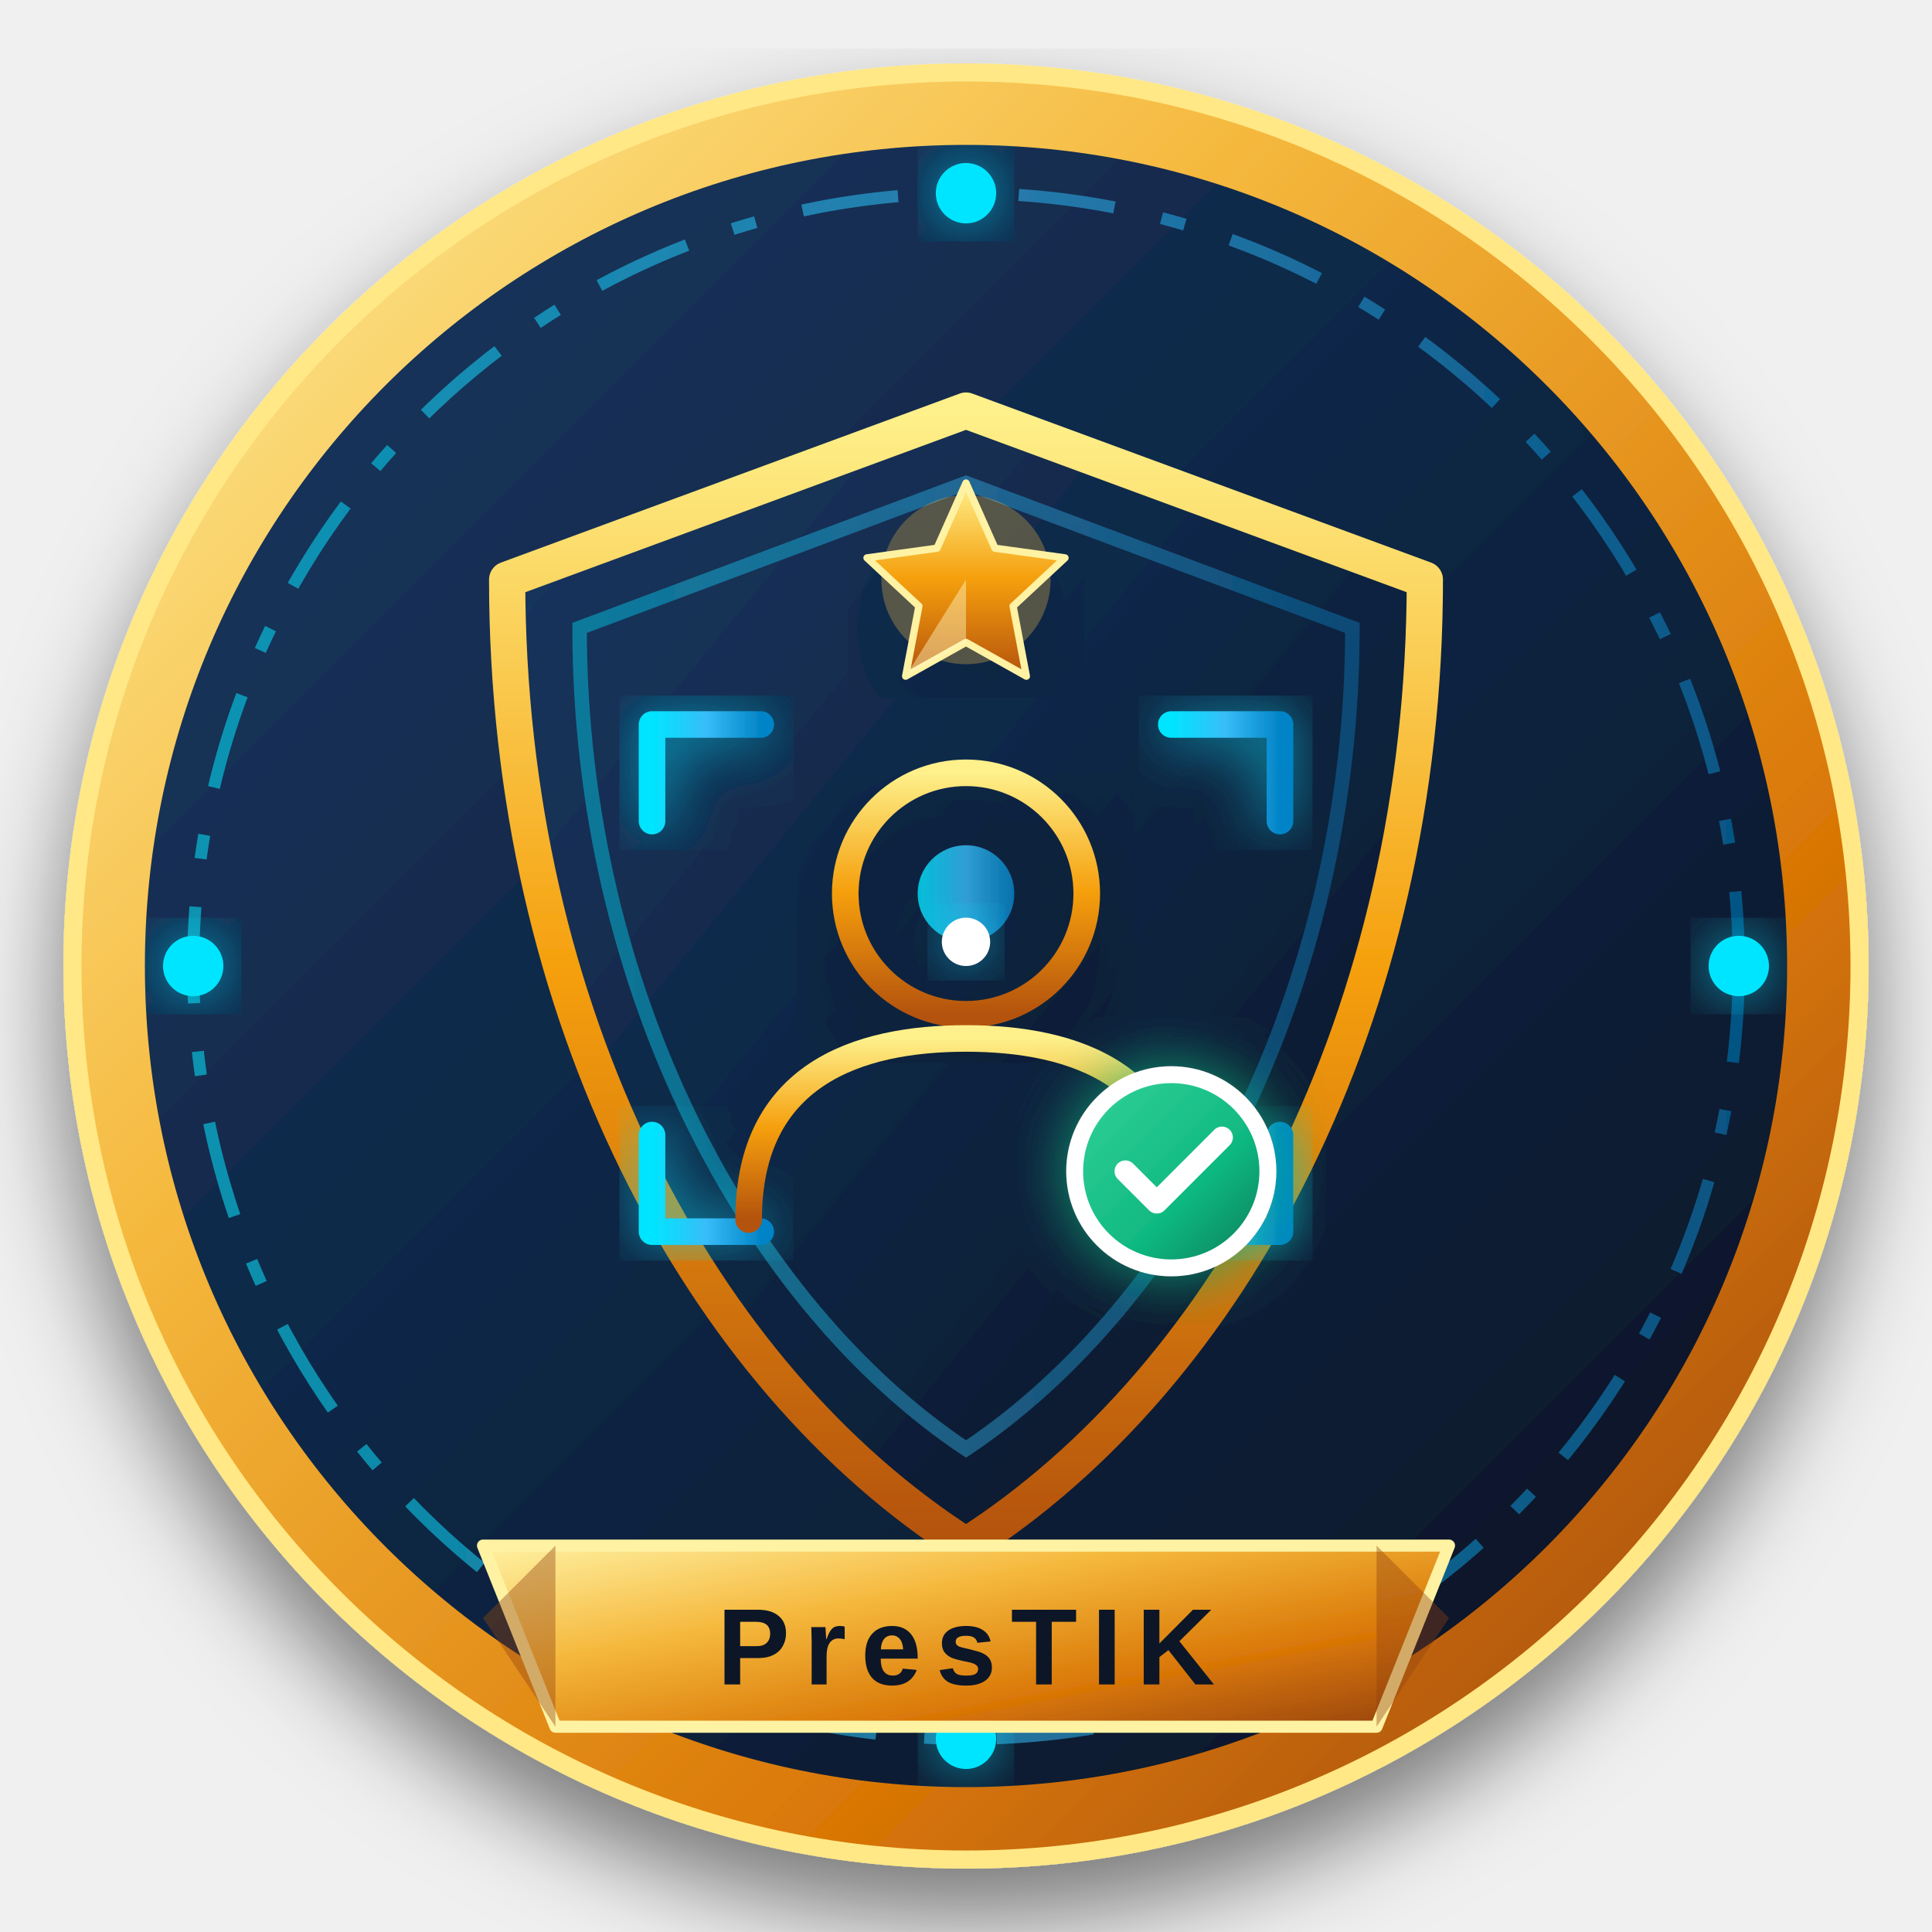
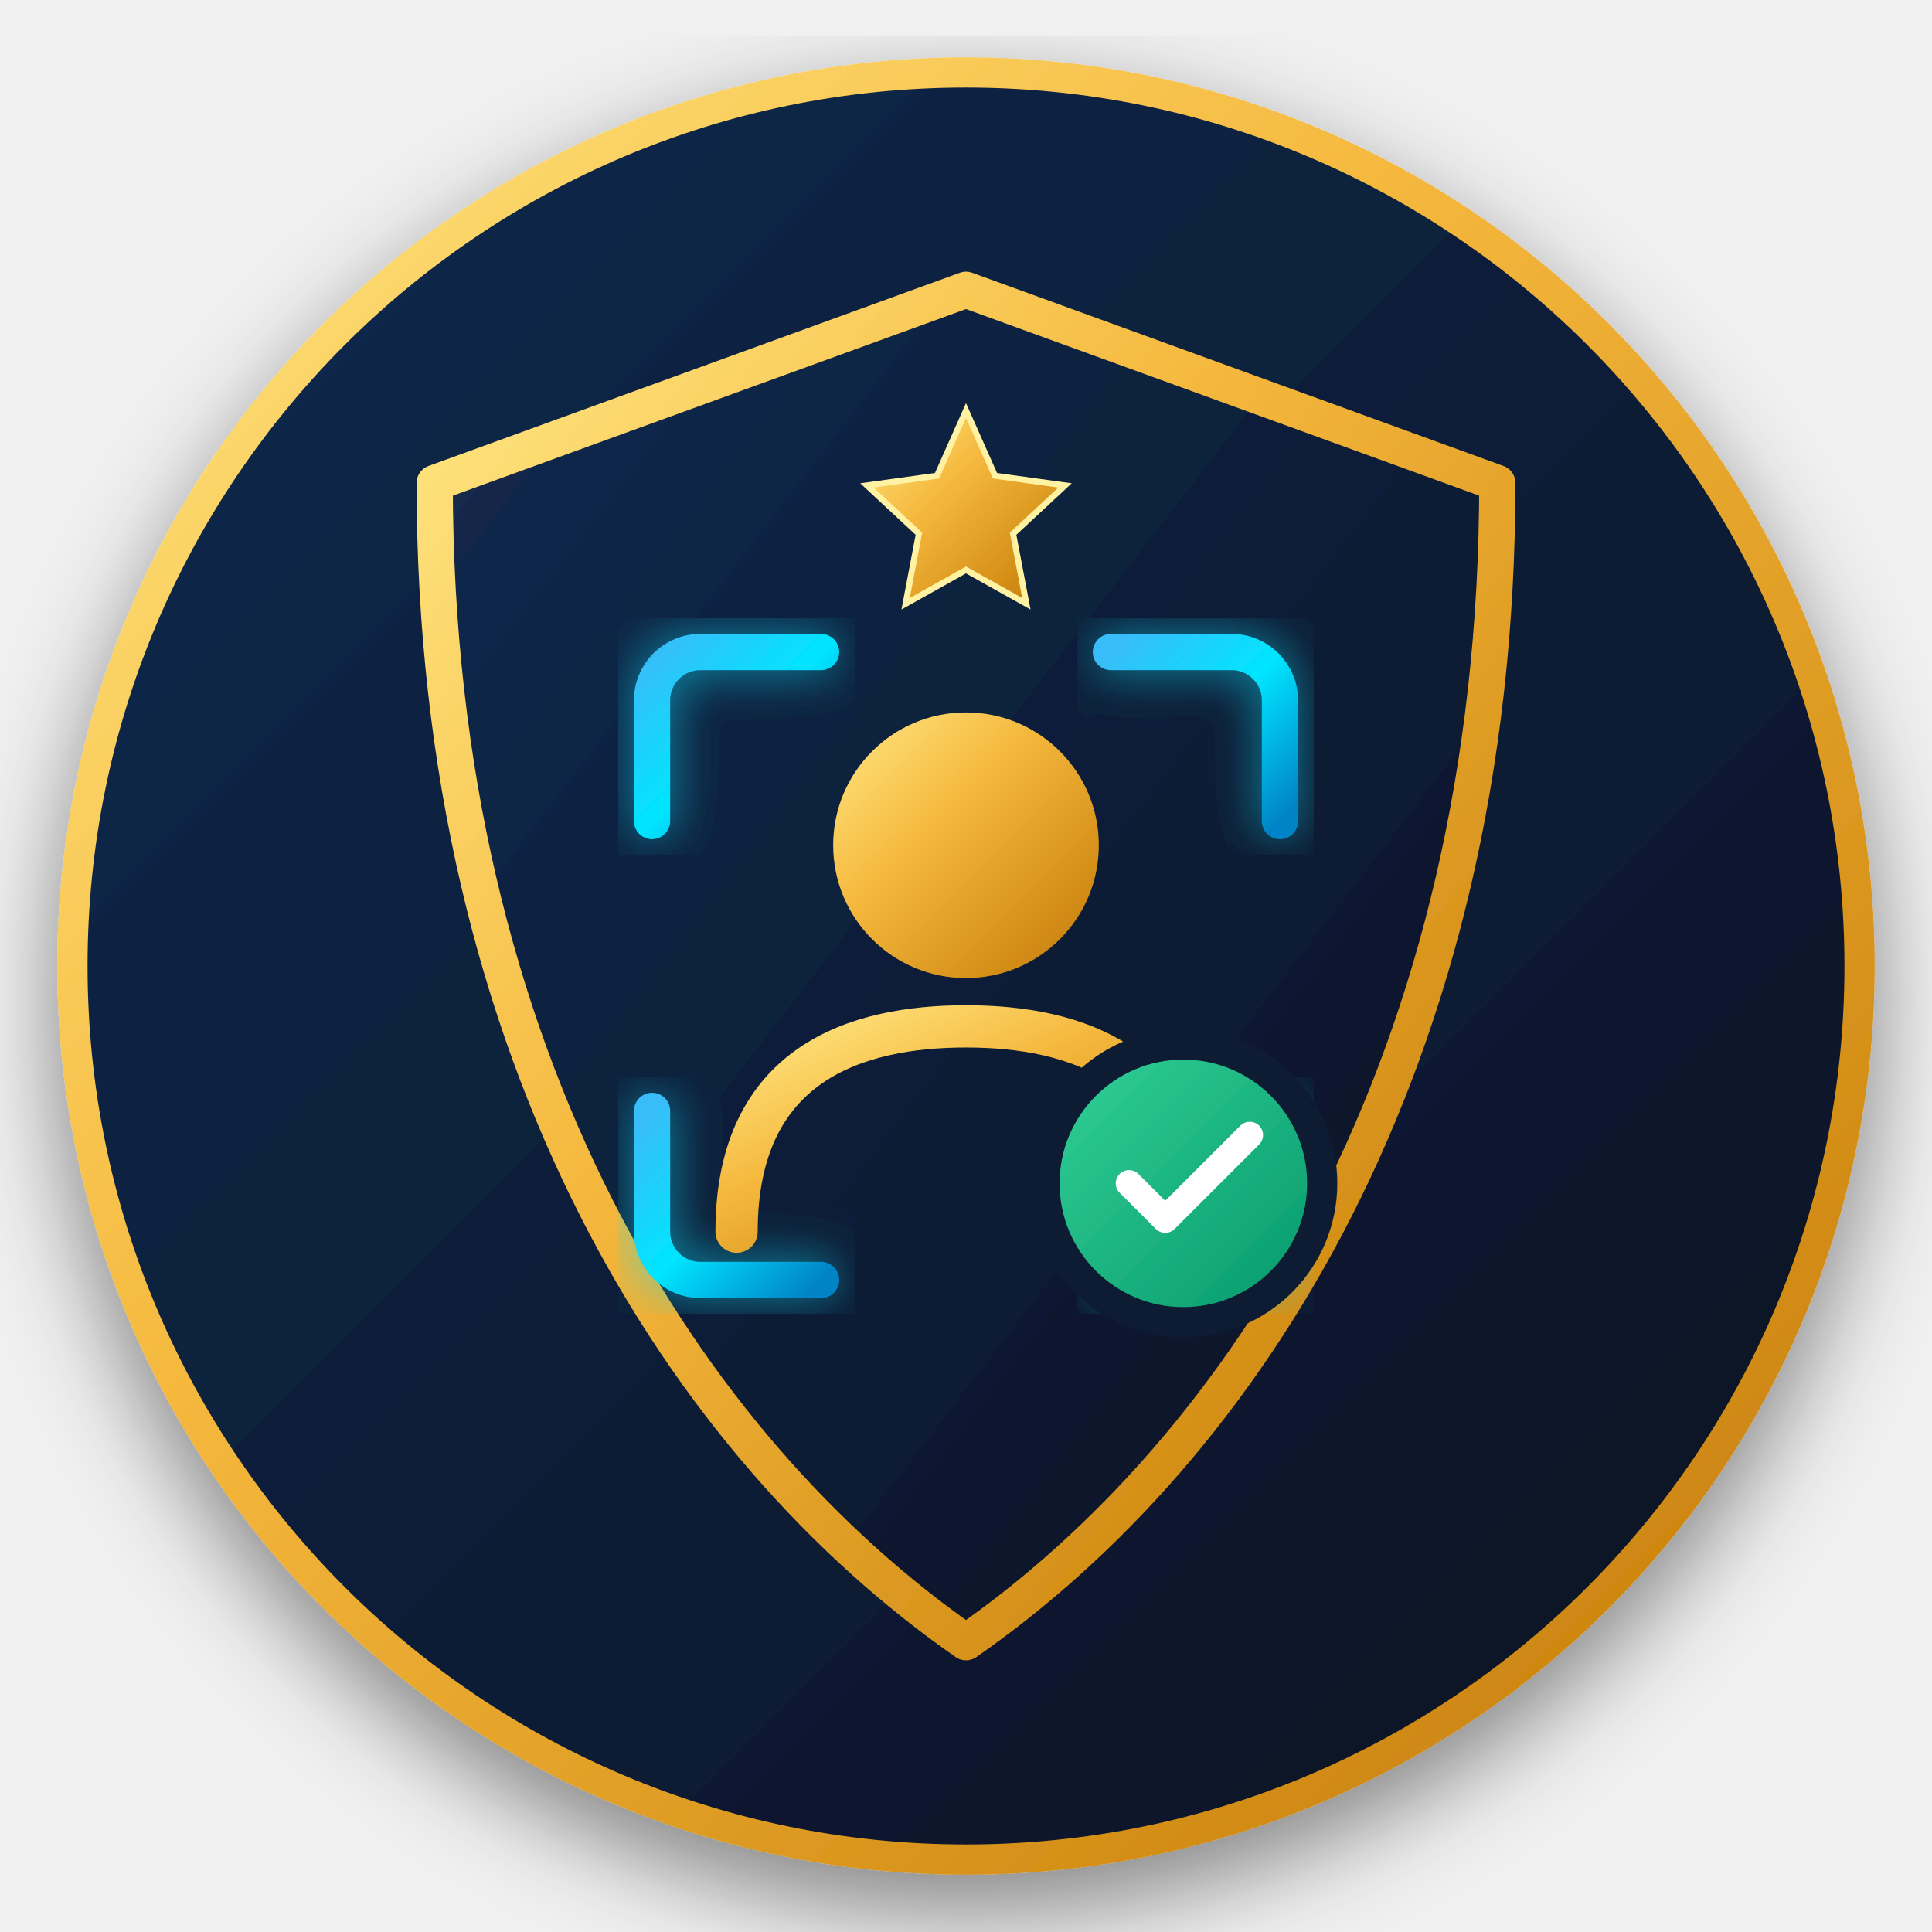
<svg xmlns="http://www.w3.org/2000/svg" viewBox="0 0 160 160" width="160" height="160">
  <defs>
    <linearGradient id="goldGrad" x1="0%" y1="0%" x2="100%" y2="100%">
-       <stop offset="0%" stop-color="#FFF2A3" />
-       <stop offset="35%" stop-color="#F5B83D" />
-       <stop offset="70%" stop-color="#D97706" />
-       <stop offset="100%" stop-color="#92400E" />
-     </linearGradient>
-     <linearGradient id="goldShine" x1="0%" y1="0%" x2="0%" y2="100%">
-       <stop offset="0%" stop-color="#FEF08A" />
-       <stop offset="50%" stop-color="#F59E0B" />
-       <stop offset="100%" stop-color="#B45309" />
+       <stop offset="0%" stop-color="#FFE885" />
+       <stop offset="40%" stop-color="#F5B83D" />
+       <stop offset="100%" stop-color="#C27803" />
    </linearGradient>
    <linearGradient id="navyBg" x1="0%" y1="0%" x2="100%" y2="100%">
-       <stop offset="0%" stop-color="#163761" />
-       <stop offset="60%" stop-color="#0E223D" />
-       <stop offset="100%" stop-color="#071220" />
+       <stop offset="0%" stop-color="#132B4F" />
+       <stop offset="60%" stop-color="#0B1B33" />
+       <stop offset="100%" stop-color="#06101E" />
    </linearGradient>
-     <linearGradient id="cyanGrad" x1="0%" y1="0%" x2="100%" y2="0%">
-       <stop offset="0%" stop-color="#00E5FF" />
-       <stop offset="50%" stop-color="#38BDF8" />
+     <linearGradient id="cyanGrad" x1="0%" y1="0%" x2="100%" y2="100%">
+       <stop offset="0%" stop-color="#38BDF8" />
+       <stop offset="50%" stop-color="#00E5FF" />
      <stop offset="100%" stop-color="#0284C7" />
    </linearGradient>
    <linearGradient id="emeraldGrad" x1="0%" y1="0%" x2="100%" y2="100%">
      <stop offset="0%" stop-color="#34D399" />
-       <stop offset="60%" stop-color="#10B981" />
-       <stop offset="100%" stop-color="#047857" />
+       <stop offset="100%" stop-color="#059669" />
    </linearGradient>
    <filter id="badgeShadow" x="-20%" y="-20%" width="140%" height="140%">
-       <feDropShadow dx="0" dy="4" stdDeviation="4" flood-color="#000000" flood-opacity="0.5" />
+       <feDropShadow dx="0" dy="3" stdDeviation="4" flood-color="#000000" flood-opacity="0.45" />
    </filter>
-     <filter id="glowCyan" x="-30%" y="-30%" width="160%" height="160%">
-       <feDropShadow dx="0" dy="0" stdDeviation="2.5" flood-color="#00E5FF" flood-opacity="0.8" />
-     </filter>
-     <filter id="glowGreen" x="-30%" y="-30%" width="160%" height="160%">
-       <feDropShadow dx="0" dy="0" stdDeviation="2.5" flood-color="#10B981" flood-opacity="0.8" />
+     <filter id="glowCyan" x="-20%" y="-20%" width="140%" height="140%">
+       <feDropShadow dx="0" dy="0" stdDeviation="2" flood-color="#00E5FF" flood-opacity="0.6" />
    </filter>
  </defs>
  <g filter="url(#badgeShadow)">
-     <circle cx="80" cy="80" r="74" fill="url(#goldGrad)" stroke="#FFE885" stroke-width="1.5" />
-     <circle cx="80" cy="80" r="68" fill="url(#navyBg)" />
-     <circle cx="80" cy="80" r="64" fill="none" stroke="url(#cyanGrad)" stroke-width="1" stroke-dasharray="8 4 2 4" opacity="0.55" />
-     <circle cx="80" cy="16" r="2.5" fill="#00E5FF" filter="url(#glowCyan)" />
-     <circle cx="144" cy="80" r="2.5" fill="#00E5FF" filter="url(#glowCyan)" />
-     <circle cx="80" cy="144" r="2.5" fill="#00E5FF" filter="url(#glowCyan)" />
-     <circle cx="16" cy="80" r="2.5" fill="#00E5FF" filter="url(#glowCyan)" />
-     <path d="M 80 34               L 118 48               C 118 84 102 114 80 128               C 58 114 42 84 42 48               Z" fill="url(#navyBg)" stroke="url(#goldShine)" stroke-width="3" stroke-linejoin="round" />
-     <path d="M 80 40               L 112 52               C 112 82 98 108 80 120               C 62 108 48 82 48 52               Z" fill="none" stroke="url(#cyanGrad)" stroke-width="1.2" opacity="0.4" />
-     <g transform="translate(80, 48)">
-       <circle cx="0" cy="0" r="7" fill="#F5B83D" opacity="0.3" filter="url(#badgeShadow)" />
-       <path d="M 0 -8 L 2.4 -2.6 L 8.2 -1.8 L 3.9 2.2 L 5 8 L 0 5.2 L -5 8 L -3.9 2.2 L -8.2 -1.8 L -2.4 -2.6 Z" fill="url(#goldShine)" stroke="#FFF2A3" stroke-width="0.6" stroke-linejoin="round" />
-       <path d="M 0 -8 L 0 5.2 L -5 8 L 0 0 Z" fill="#FFF9C4" opacity="0.45" />
+     <circle cx="80" cy="80" r="74" fill="url(#navyBg)" stroke="url(#goldGrad)" stroke-width="2.5" />
+     <path d="M 80 24               L 124 40               C 124 88 103 120 80 136               C 57 120 36 88 36 40               Z" fill="url(#navyBg)" stroke="url(#goldGrad)" stroke-width="3" stroke-linejoin="round" />
+     <g transform="translate(80, 42)">
+       <path d="M 0 -8 L 2.4 -2.6 L 8.2 -1.8 L 3.9 2.2 L 5 8 L 0 5.2 L -5 8 L -3.9 2.2 L -8.2 -1.8 L -2.4 -2.6 Z" fill="url(#goldGrad)" stroke="#FFF2A3" stroke-width="0.5" />
    </g>
-     <path d="M 54 68 L 54 60 L 63 60" fill="none" stroke="url(#cyanGrad)" stroke-width="2.2" stroke-linecap="round" stroke-linejoin="round" filter="url(#glowCyan)" />
-     <path d="M 106 68 L 106 60 L 97 60" fill="none" stroke="url(#cyanGrad)" stroke-width="2.2" stroke-linecap="round" stroke-linejoin="round" filter="url(#glowCyan)" />
-     <path d="M 54 94 L 54 102 L 63 102" fill="none" stroke="url(#cyanGrad)" stroke-width="2.2" stroke-linecap="round" stroke-linejoin="round" filter="url(#glowCyan)" />
-     <path d="M 106 94 L 106 102 L 97 102" fill="none" stroke="url(#cyanGrad)" stroke-width="2.2" stroke-linecap="round" stroke-linejoin="round" filter="url(#glowCyan)" />
-     <circle cx="80" cy="74" r="10" fill="none" stroke="url(#goldShine)" stroke-width="2.2" filter="url(#badgeShadow)" />
-     <circle cx="80" cy="74" r="4" fill="url(#cyanGrad)" opacity="0.8" />
-     <path d="M 62 101 C 62 89 71 86 80 86 C 89 86 98 89 98 101" fill="none" stroke="url(#goldShine)" stroke-width="2.2" stroke-linecap="round" />
-     <line x1="56" y1="78" x2="104" y2="78" stroke="#00E5FF" stroke-width="1.8" stroke-linecap="round" opacity="0.9" filter="url(#glowCyan)" />
-     <circle cx="80" cy="78" r="2" fill="#FFFFFF" filter="url(#glowCyan)" />
-     <g transform="translate(97, 97)">
-       <circle cx="0" cy="0" r="8" fill="url(#emeraldGrad)" stroke="#FFFFFF" stroke-width="1.4" filter="url(#glowGreen)" />
-       <path d="M -3.8 0 L -1.2 2.6 L 4.2 -2.8" fill="none" stroke="#FFFFFF" stroke-width="1.8" stroke-linecap="round" stroke-linejoin="round" />
-     </g>
-     <g transform="translate(0, 10)">
-       <path d="M 44 120 L 116 120 L 110 133 L 50 133 Z" fill="#071220" opacity="0.6" />
-       <path d="M 40 118 L 120 118 L 114 133 L 46 133 Z" fill="url(#goldGrad)" stroke="#FFF2A3" stroke-width="1" stroke-linejoin="round" />
-       <path d="M 40 124 L 46 133 L 46 118 Z" fill="#92400E" opacity="0.4" />
-       <path d="M 120 124 L 114 133 L 114 118 Z" fill="#92400E" opacity="0.4" />
-       <text x="80" y="129.5" text-anchor="middle" font-family="'Plus Jakarta Sans', Arial, sans-serif" font-size="9" font-weight="900" letter-spacing="1.2" fill="#091626">PresTIK</text>
+     <path d="M 54 68 L 54 58 A 4 4 0 0 1 58 54 L 68 54" fill="none" stroke="url(#cyanGrad)" stroke-width="3" stroke-linecap="round" filter="url(#glowCyan)" />
+     <path d="M 106 68 L 106 58 A 4 4 0 0 0 102 54 L 92 54" fill="none" stroke="url(#cyanGrad)" stroke-width="3" stroke-linecap="round" filter="url(#glowCyan)" />
+     <path d="M 54 92 L 54 102 A 4 4 0 0 0 58 106 L 68 106" fill="none" stroke="url(#cyanGrad)" stroke-width="3" stroke-linecap="round" filter="url(#glowCyan)" />
+     <path d="M 106 92 L 106 102 A 4 4 0 0 1 102 106 L 92 106" fill="none" stroke="url(#cyanGrad)" stroke-width="3" stroke-linecap="round" filter="url(#glowCyan)" />
+     <circle cx="80" cy="70" r="11" fill="url(#goldGrad)" />
+     <path d="M 61 102 C 61 88 71 85 80 85 C 89 85 99 88 99 102" fill="none" stroke="url(#goldGrad)" stroke-width="3.5" stroke-linecap="round" />
+     <g transform="translate(98, 98)">
+       <circle cx="0" cy="0" r="11.5" fill="url(#emeraldGrad)" stroke="#0B1B33" stroke-width="2.5" />
+       <path d="M -4.5 0 L -1.5 3 L 5.5 -4" fill="none" stroke="#FFFFFF" stroke-width="2.2" stroke-linecap="round" stroke-linejoin="round" />
    </g>
  </g>
</svg>
